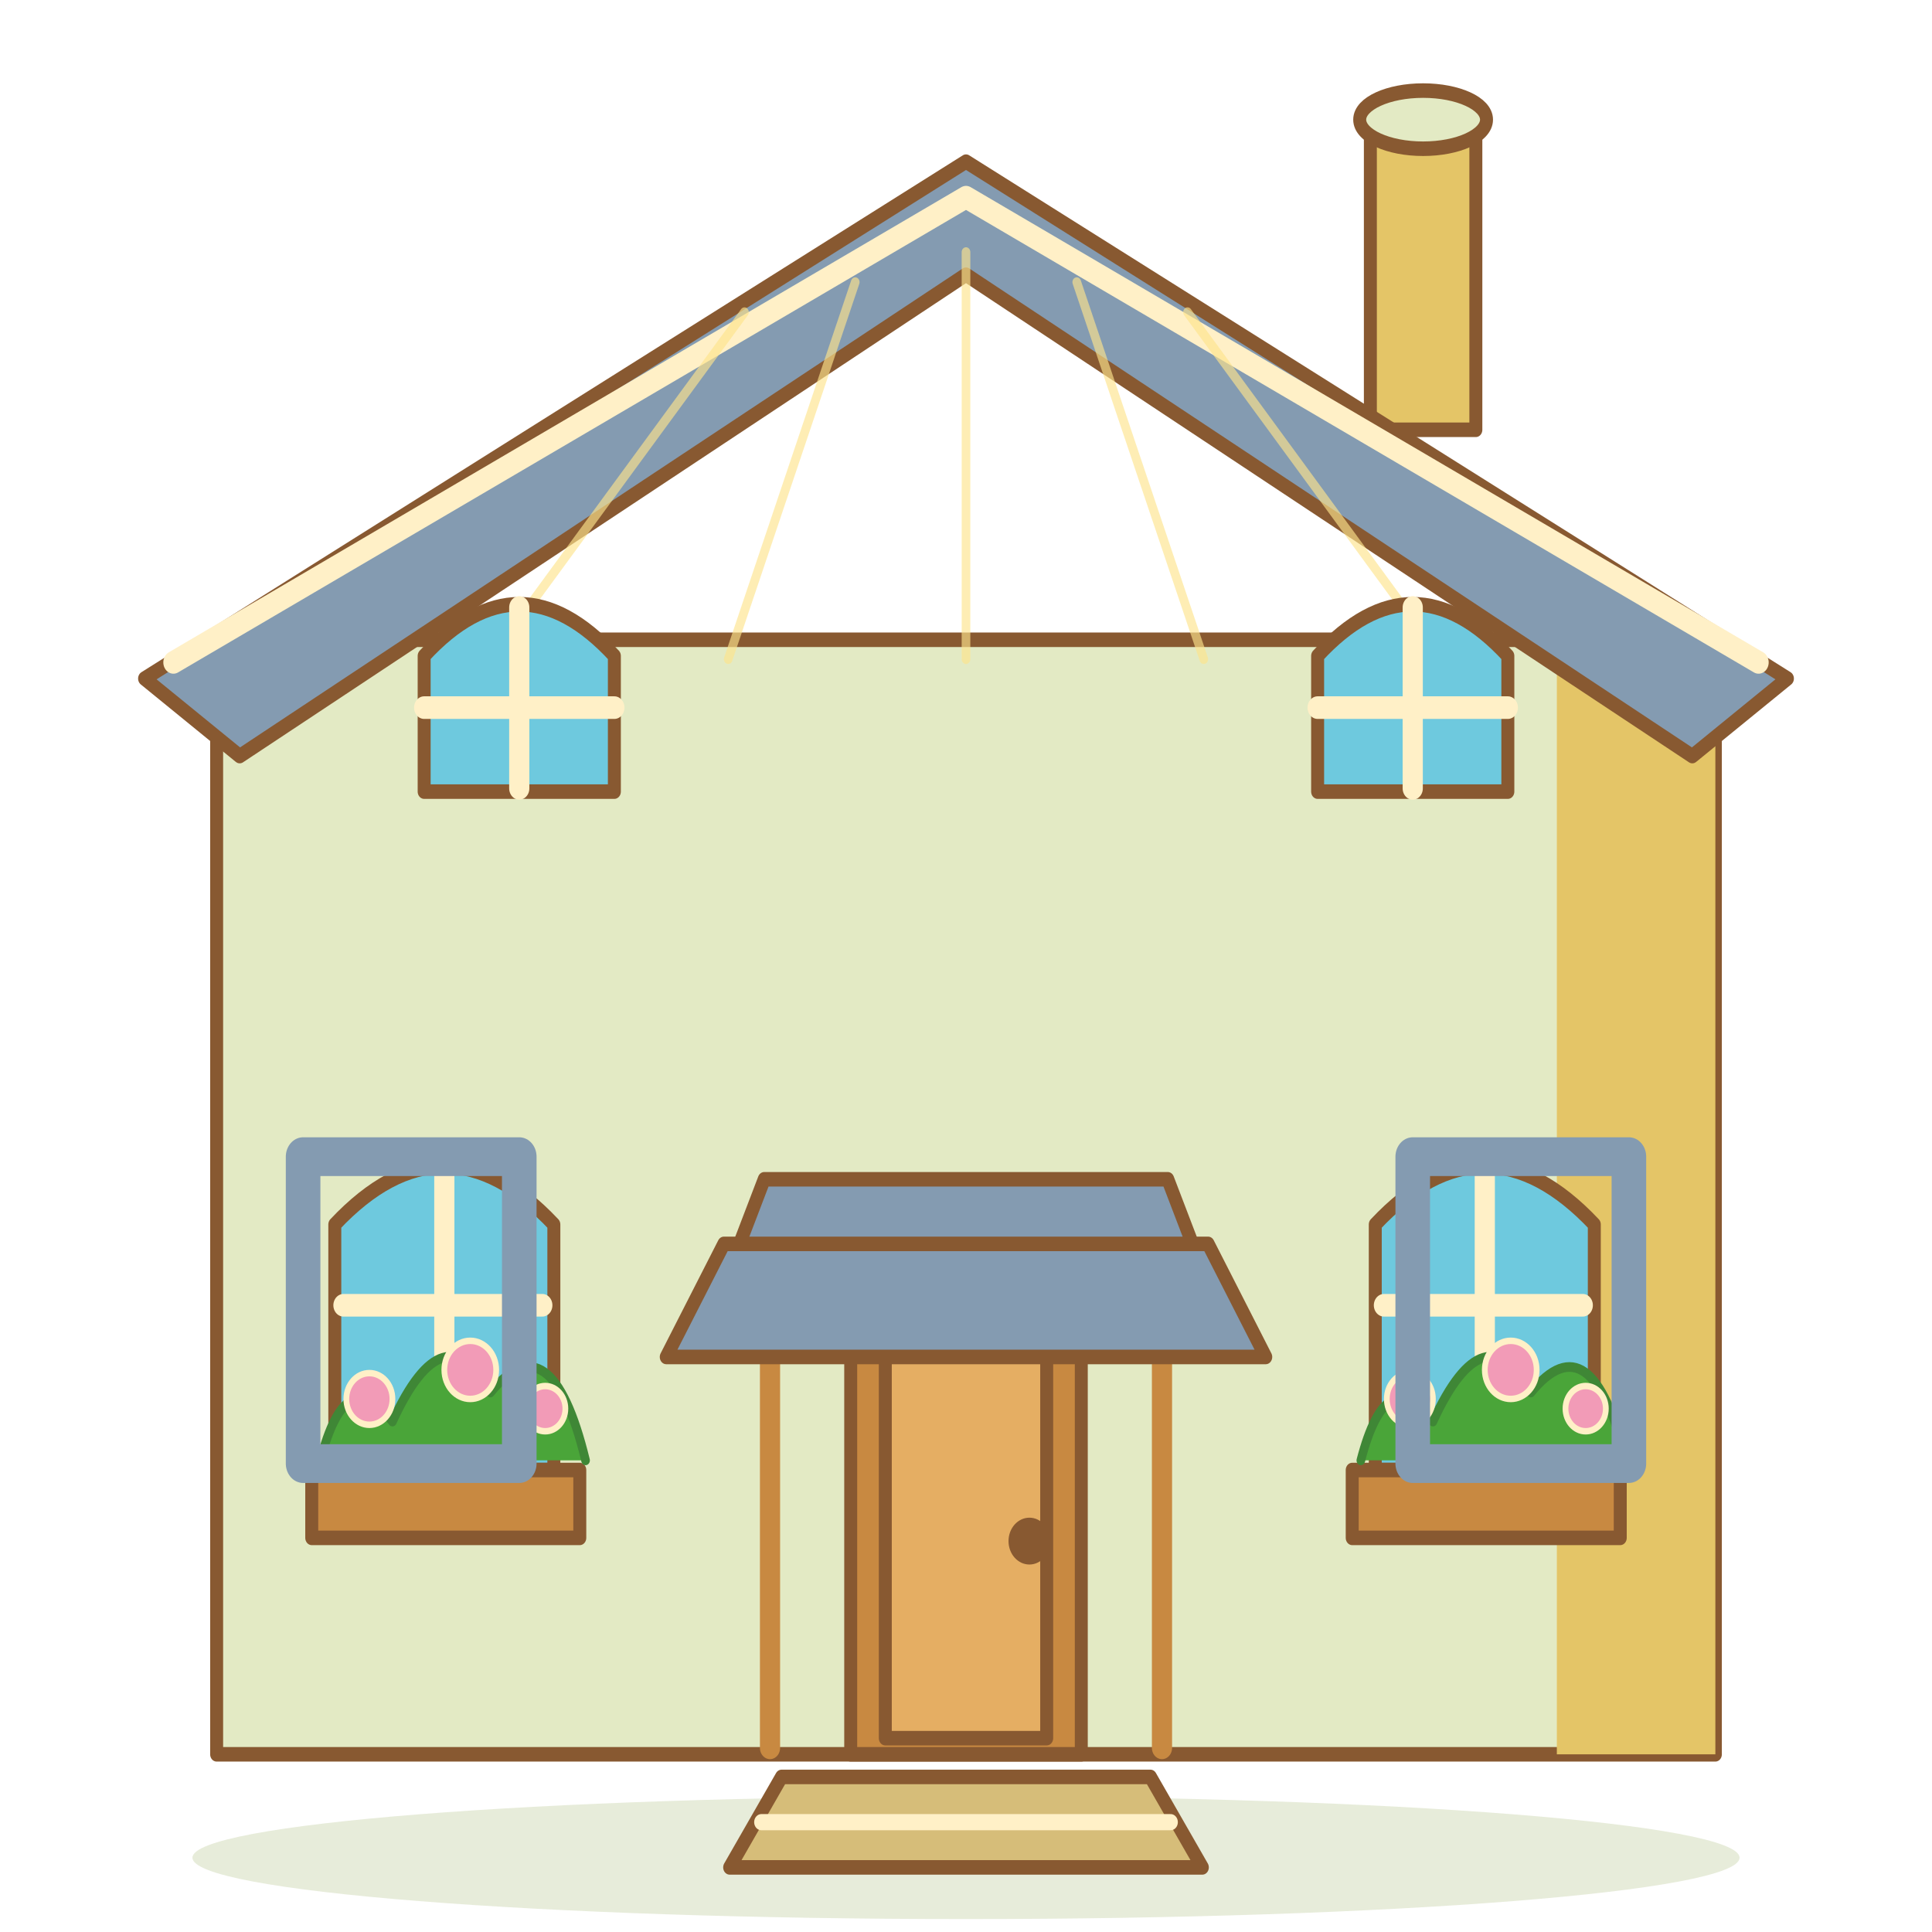
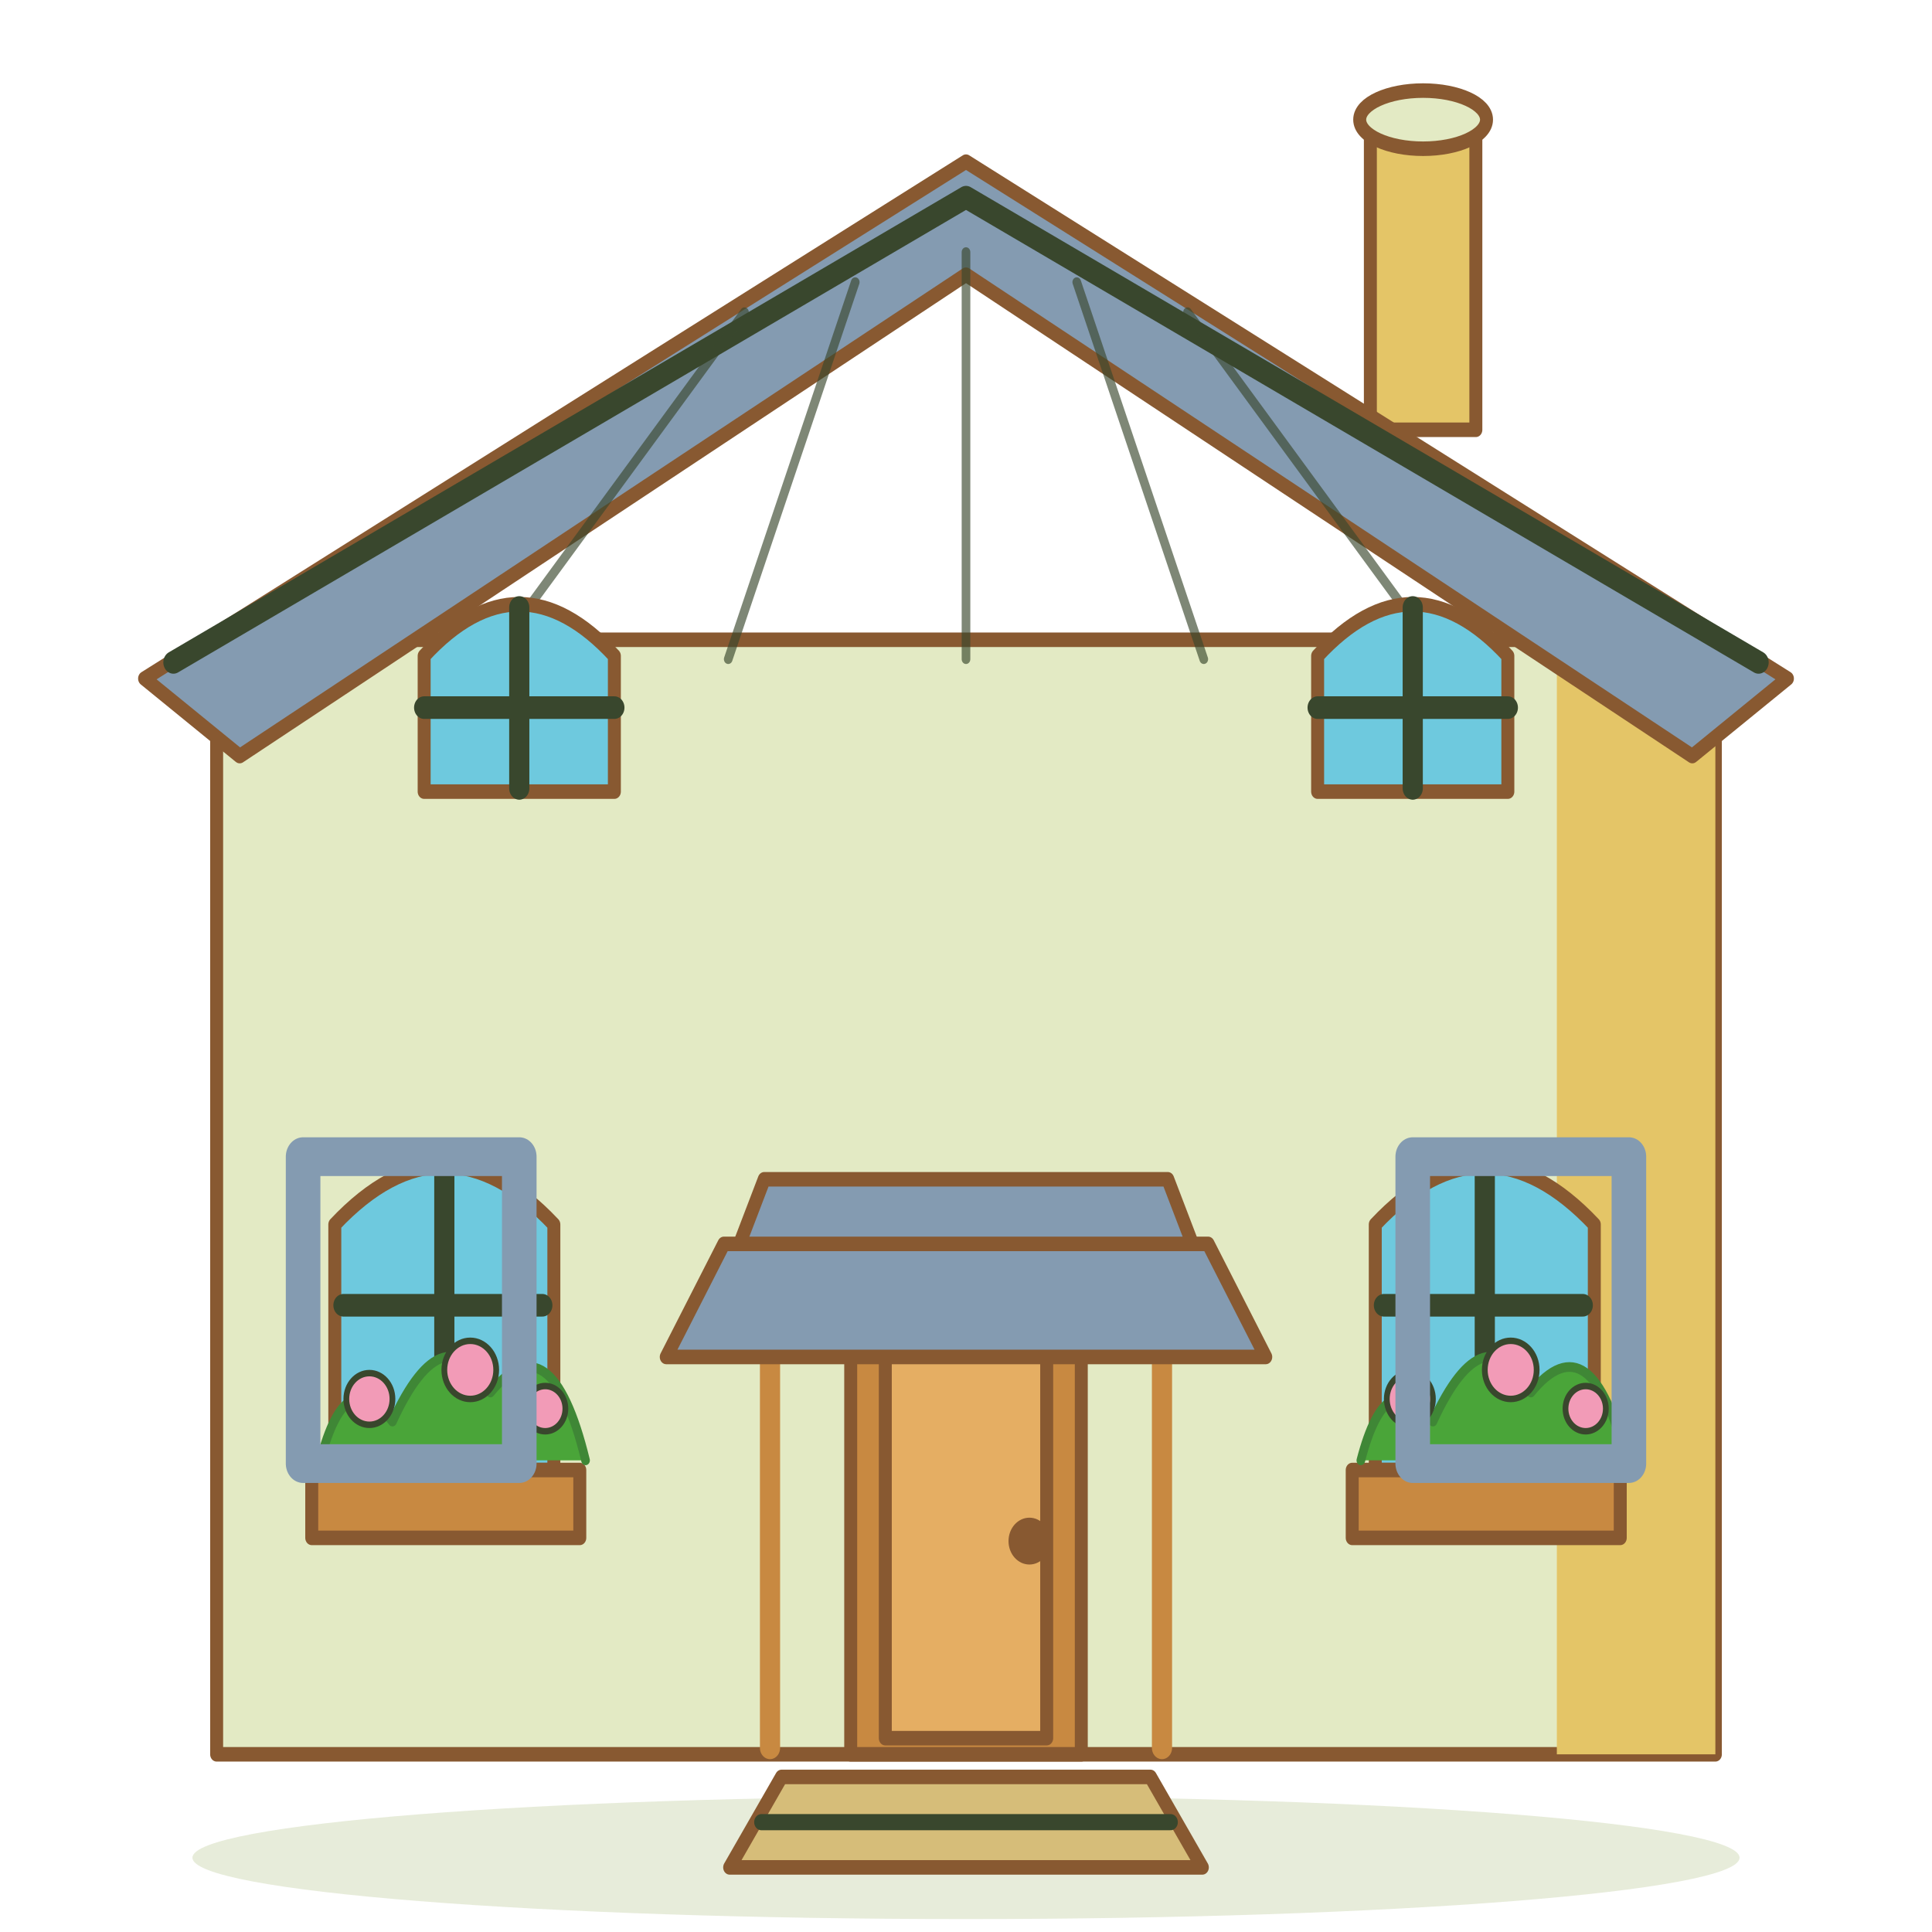
<svg xmlns="http://www.w3.org/2000/svg" width="610" height="610" viewBox="0 0 610 610">
  <g transform="translate(27.45 -12.2) scale(0.91 1.02)" stroke="#885931" stroke-width="4.5" stroke-linecap="round" stroke-linejoin="round">
    <ellipse cx="305" cy="587" rx="268.4" ry="19" fill="#7b9633" opacity=".18" stroke="none" />
    <path d="M445.3 50V145H481.9V48Z" fill="#e4c567" />
    <ellipse cx="463.6" cy="49" rx="22" ry="9" fill="#e3eac4" />
    <path d="M45 210H565V555H45Z" fill="#e3eac4" />
    <path d="M510 210H565V555H510Z" fill="#e4c567" stroke="none" />
    <path d="M20 222L305 62L590 222L557 246L305 97L53 246Z" fill="#849bb1" />
-     <path d="M30 217L305 73L580 217" fill="none" stroke="#fff0c7" stroke-width="7" />
-     <path d="M228.14 108.6L140 216" fill="none" stroke="#fde48c" stroke-width="3" opacity=".65" />
-     <path d="M266.57 99.3L222.5 216" fill="none" stroke="#fde48c" stroke-width="3" opacity=".65" />
-     <path d="M305 90L305 216" fill="none" stroke="#fde48c" stroke-width="3" opacity=".65" />
-     <path d="M343.43 99.3L387.5 216" fill="none" stroke="#fde48c" stroke-width="3" opacity=".65" />
-     <path d="M381.86 108.6L470 216" fill="none" stroke="#fde48c" stroke-width="3" opacity=".65" />
+     <path d="M30 217L305 73L580 217" fill="none" stroke="#39472d" stroke-width="7" />
+     <path d="M228.14 108.6L140 216" fill="none" stroke="#39472d" stroke-width="3" opacity=".65" />
+     <path d="M266.57 99.3L222.5 216" fill="none" stroke="#39472d" stroke-width="3" opacity=".65" />
+     <path d="M305 90L305 216" fill="none" stroke="#39472d" stroke-width="3" opacity=".65" />
+     <path d="M343.43 99.3L387.5 216" fill="none" stroke="#39472d" stroke-width="3" opacity=".65" />
+     <path d="M381.86 108.6L470 216" fill="none" stroke="#39472d" stroke-width="3" opacity=".65" />
    <path d="M117 257V215Q150 183 183 215V257Z" fill="#6ec9de" />
-     <path d="M150 200V256 M117 231H183" stroke="#fff0c7" stroke-width="7" />
+     <path d="M150 200V256 M117 231H183" stroke="#39472d" stroke-width="7" />
    <path d="M427 257V215Q460 183 493 215V257Z" fill="#6ec9de" />
-     <path d="M460 200V256 M427 231H493" stroke="#fff0c7" stroke-width="7" />
+     <path d="M460 200V256 M427 231H493" stroke="#39472d" stroke-width="7" />
    <path d="M265 555V420Q305 383 345 420V555Z" fill="#c88941" />
    <path d="M277 550V425Q305 401 333 425V550Z" fill="#e5ae63" />
    <circle cx="327" cy="489" r="5" fill="#885931" />
    <path d="M86 467V391Q124 355 162 391V467Z" fill="#6ec9de" />
-     <path d="M124 372V465 M89 416H158" stroke="#fff0c7" stroke-width="7" />
+     <path d="M124 372V465 M89 416H158" stroke="#39472d" stroke-width="7" />
    <path d="M78 467H171V488H78Z" fill="#c88941" />
    <path d="M81 464q9-31 25-12q18-35 34-9q21-23 33 21" fill="#4aa539" stroke="#3f8736" stroke-width="3" />
-     <g fill="#f29bb7" stroke="#fff0c7" stroke-width="2">
+     <g fill="#f29bb7" stroke="#39472d" stroke-width="2">
      <circle cx="98" cy="445" r="8" />
      <circle cx="133" cy="436" r="9" />
      <circle cx="159" cy="448" r="7" />
    </g>
    <path d="M447 467V391Q485 355 523 391V467Z" fill="#6ec9de" />
-     <path d="M485 372V465 M450 416H519" stroke="#fff0c7" stroke-width="7" />
+     <path d="M485 372V465 M450 416H519" stroke="#39472d" stroke-width="7" />
    <path d="M439 467H532V488H439Z" fill="#c88941" />
    <path d="M442 464q9-31 25-12q18-35 34-9q21-23 33 21" fill="#4aa539" stroke="#3f8736" stroke-width="3" />
-     <g fill="#f29bb7" stroke="#fff0c7" stroke-width="2">
+     <g fill="#f29bb7" stroke="#39472d" stroke-width="2">
      <circle cx="459" cy="445" r="8" />
      <circle cx="494" cy="436" r="9" />
      <circle cx="520" cy="448" r="7" />
    </g>
    <path d="M241 562H369L387 590H223Z" fill="#d6bd79" />
-     <path d="M234 576H376" stroke="#fff0c7" stroke-width="5" />
+     <path d="M234 576H376" stroke="#39472d" stroke-width="5" />
    <path d="M235 377H375L387 405H223Z" fill="#849bb1" />
    <path d="M237 406V553 M373 406V553" stroke="#c88941" stroke-width="7" />
    <path d="M75 370H150V465H75Z M460 370H535V465H460Z" fill="none" stroke="#849bb1" stroke-width="12" />
    <path d="M221 397H389L409 432H201Z" fill="#849bb1" />
  </g>
</svg>
